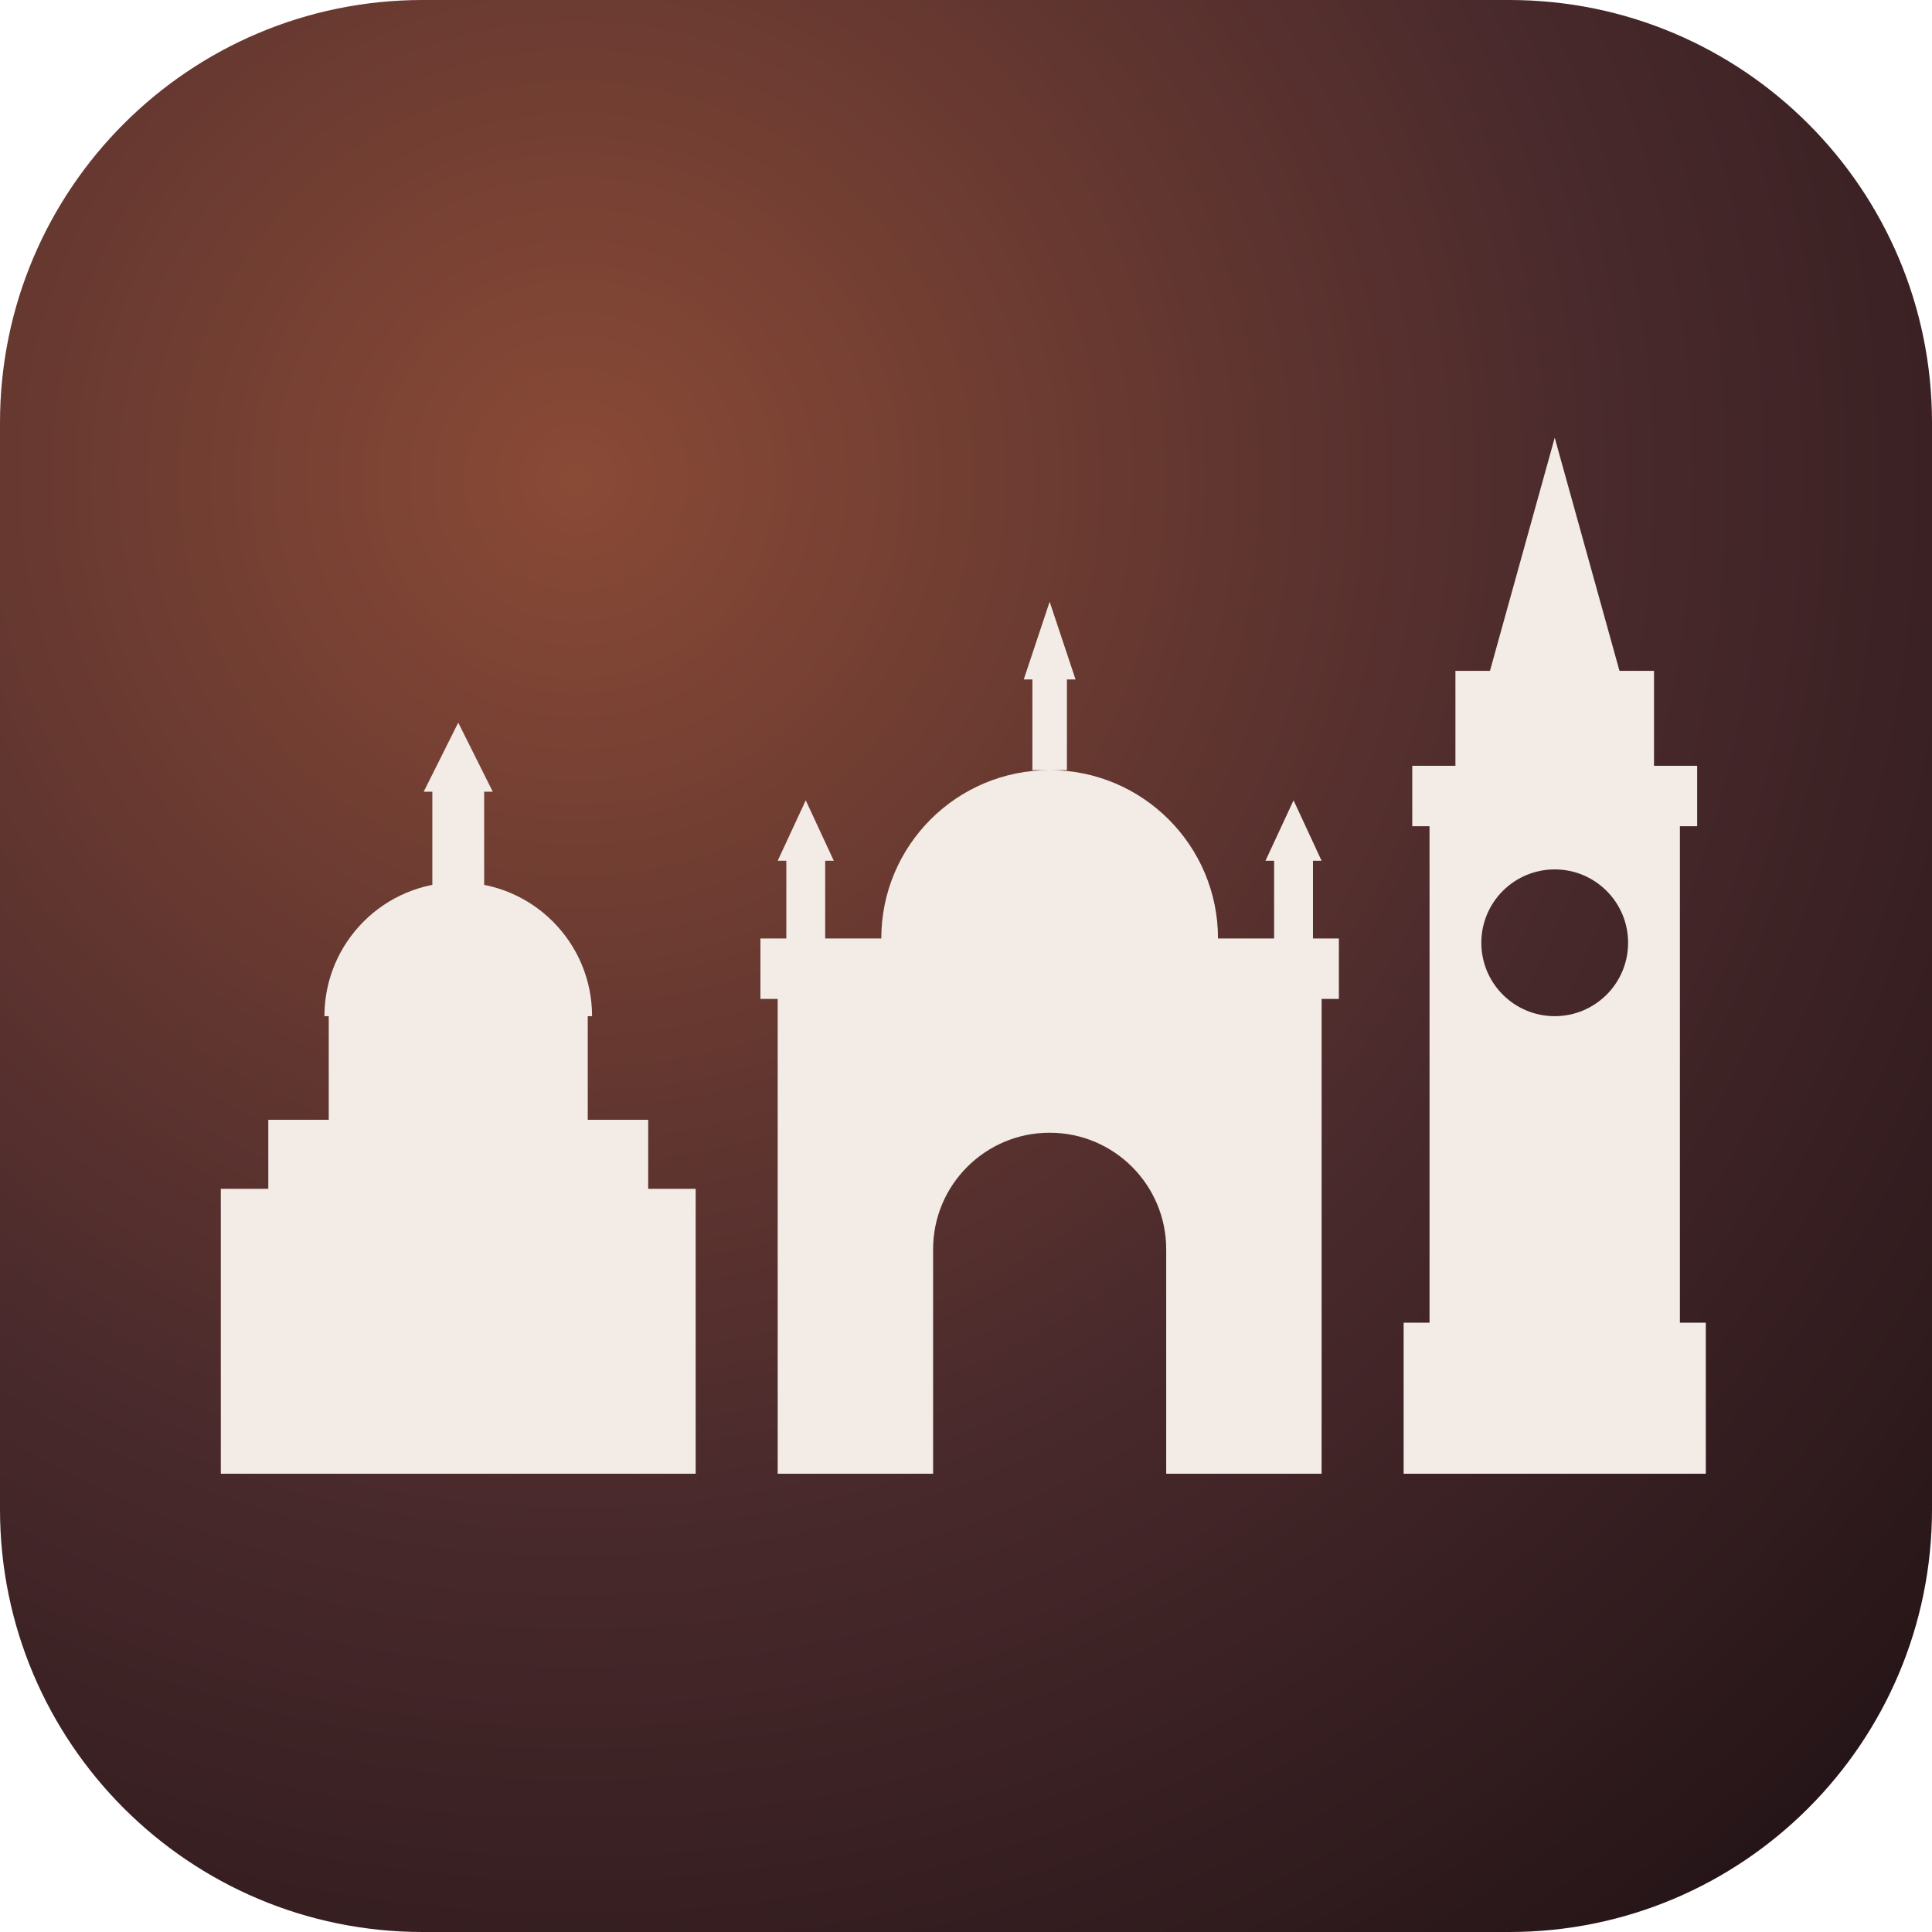
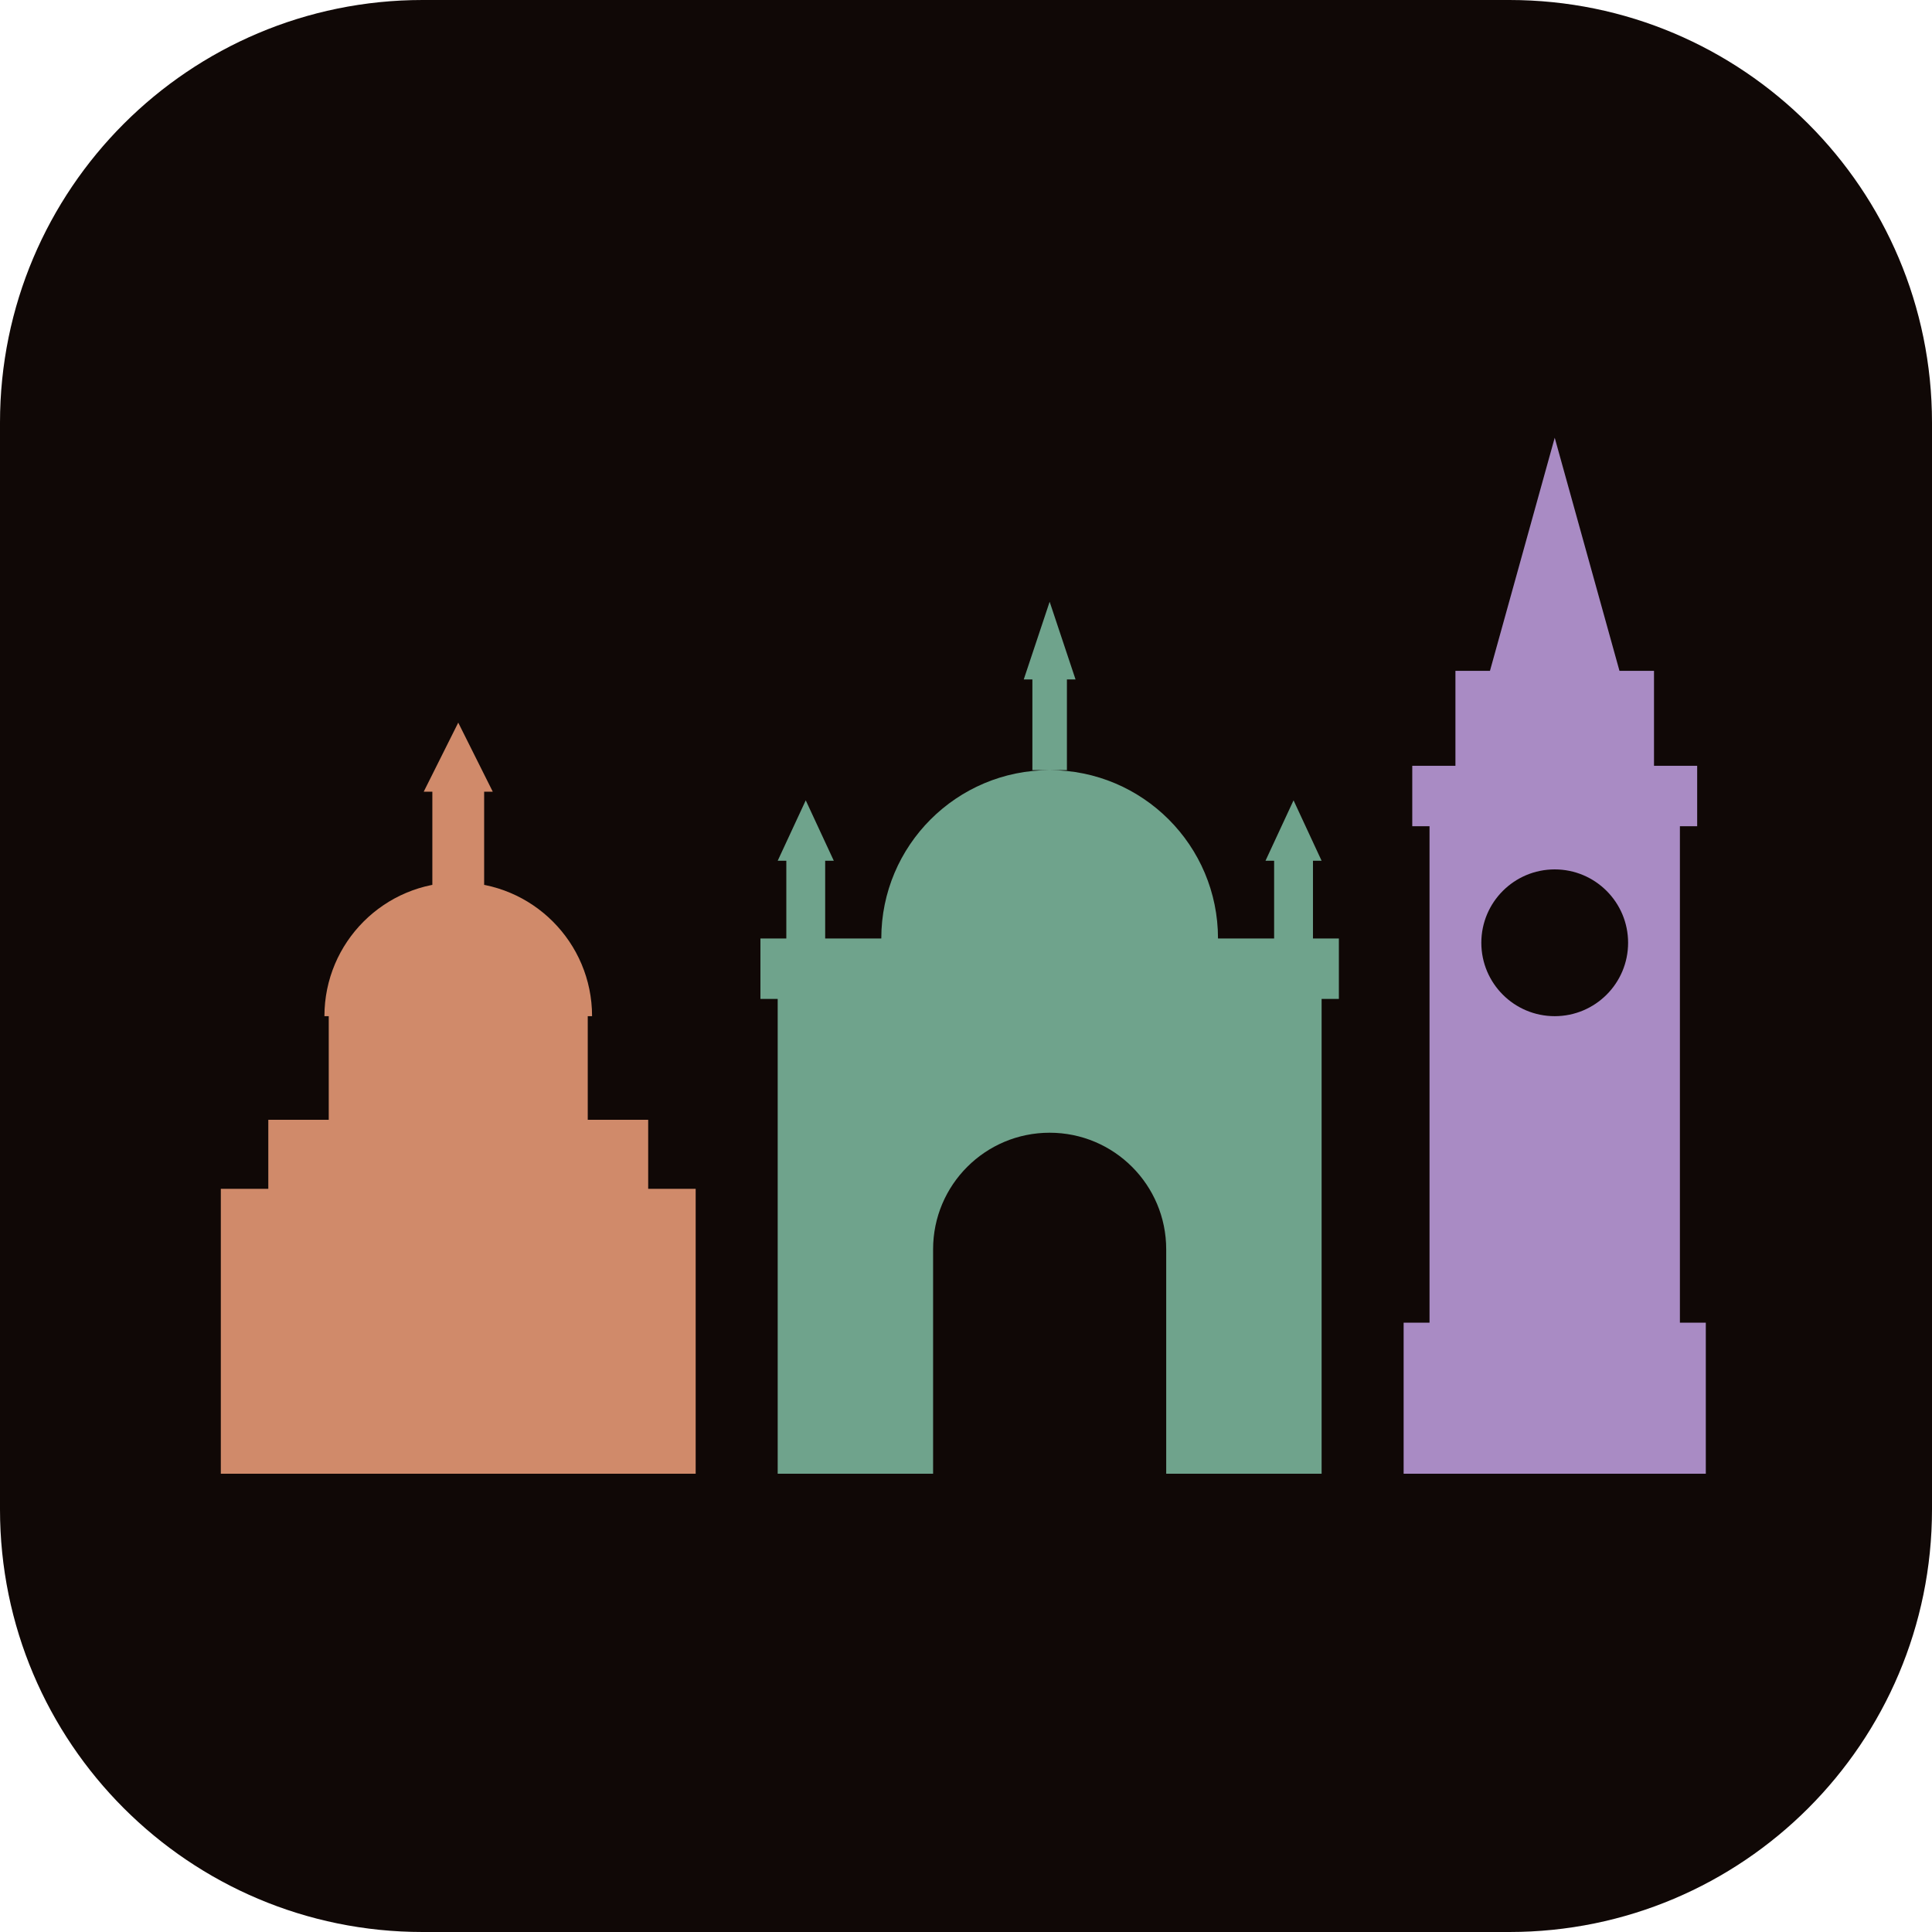
<svg xmlns="http://www.w3.org/2000/svg" viewBox="0 0 64 64">
-   <defs>
-     <radialGradient id="g" cx=".3" cy=".25" r=".95">
-       <stop offset="0" stop-color="#8a4a36" />
-       <stop offset=".55" stop-color="#4a2a2c" />
-       <stop offset="1" stop-color="#241417" />
-     </radialGradient>
-   </defs>
-   <rect width="64" height="64" rx="14" fill="url(#g)" />
+   <defs />
+   <rect width="64" height="64" rx="14" fill="#100806" />
  <g fill="#f3ece6" transform="translate(6.6 14.5) scale(1.43)">
-     <path d="M0.5 24v-6.6h11V24zM1.6 17.4v-1.6h8.8v1.6zM3 15.8v-2.4h6v2.4zM2.9 13.4a3.1 3.1 0 0 1 6.2 0zM5.4 10.4V8.2h1.2v2.2zM5.2 8.2L6 6.6l.8 1.6z" />
-     <path fill-rule="evenodd" d="M13.4 24V13h12.6v11h-3.6v-5.2a2.7 2.7 0 0 0-5.4 0V24zM13 13v-1.4h13.4V13zM15.8 11.6a3.9 3.9 0 0 1 7.8 0zM19.3 7.7V5.6h.8v2.1zM19.1 5.6l.6-1.8.6 1.8zM13.6 11.6v-1.8h.9v1.8zM24.9 11.6v-1.8h.9v1.8zM13.4 9.8l.65-1.4.65 1.4zM24.7 9.8l.65-1.4.65 1.4z" />
-     <path fill-rule="evenodd" d="M27.9 24v-3.5h.6V9h-.4V7.6h1V5.4h.8L31.4 0l1.5 5.4h.8v2.2h1V9h-.4v11.5h.6V24zM31.4 10a1.7 1.7 0 1 0 0 3.4 1.7 1.7 0 0 0 0-3.4z" />
+     <path fill="#d08a6a" d="M0.5 24v-6.6h11V24zM1.6 17.4v-1.6h8.8v1.6zM3 15.8v-2.4h6v2.4zM2.9 13.4a3.1 3.1 0 0 1 6.2 0zM5.4 10.4V8.2h1.2v2.2zM5.2 8.2L6 6.6l.8 1.6z" />
+     <path fill="#6fa38c" fill-rule="evenodd" d="M13.4 24V13h12.6v11h-3.6v-5.2a2.7 2.7 0 0 0-5.4 0V24zM13 13v-1.4h13.4V13zM15.8 11.6a3.9 3.9 0 0 1 7.8 0zM19.3 7.7V5.6h.8v2.1zM19.1 5.6l.6-1.8.6 1.8zM13.6 11.6v-1.8h.9v1.8zM24.9 11.6v-1.8h.9v1.8zM13.4 9.8l.65-1.4.65 1.4zM24.7 9.8l.65-1.4.65 1.4z" />
+     <path fill="#a98bc4" fill-rule="evenodd" d="M27.9 24v-3.5h.6V9h-.4V7.6h1V5.4h.8L31.4 0l1.5 5.4h.8v2.2h1V9h-.4v11.5h.6V24zM31.4 10a1.7 1.7 0 1 0 0 3.4 1.7 1.7 0 0 0 0-3.4z" />
  </g>
</svg>
